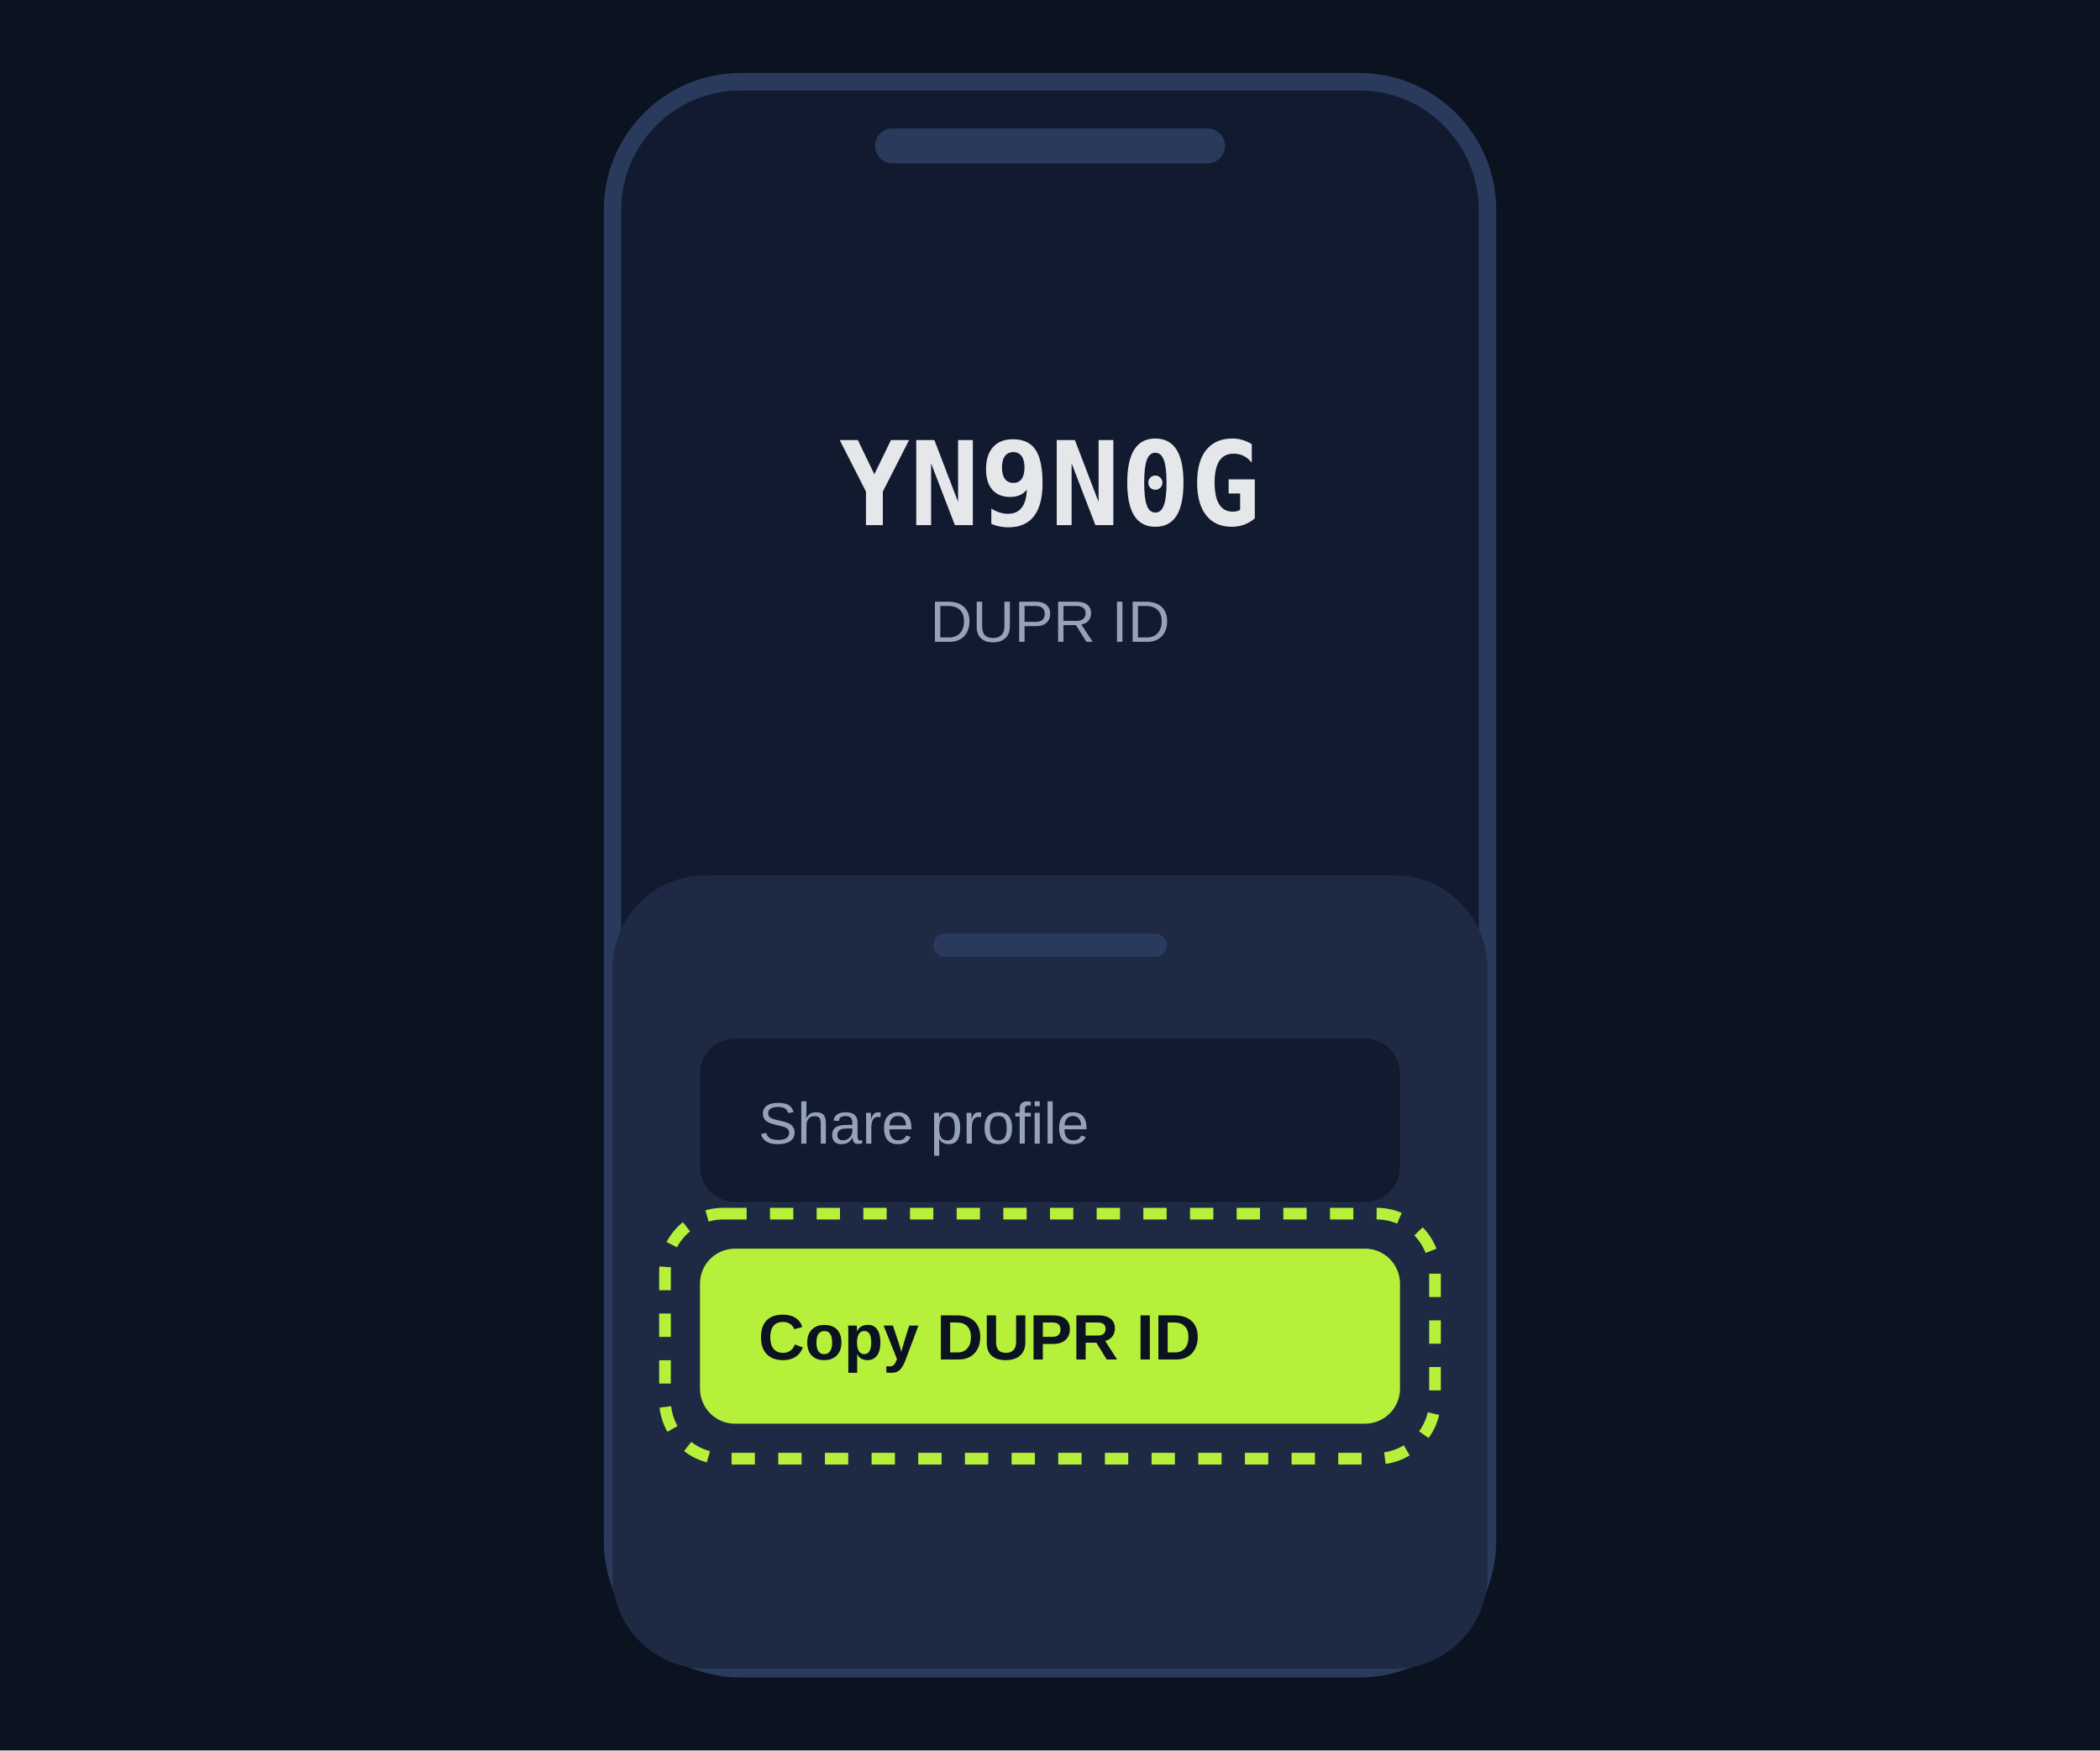
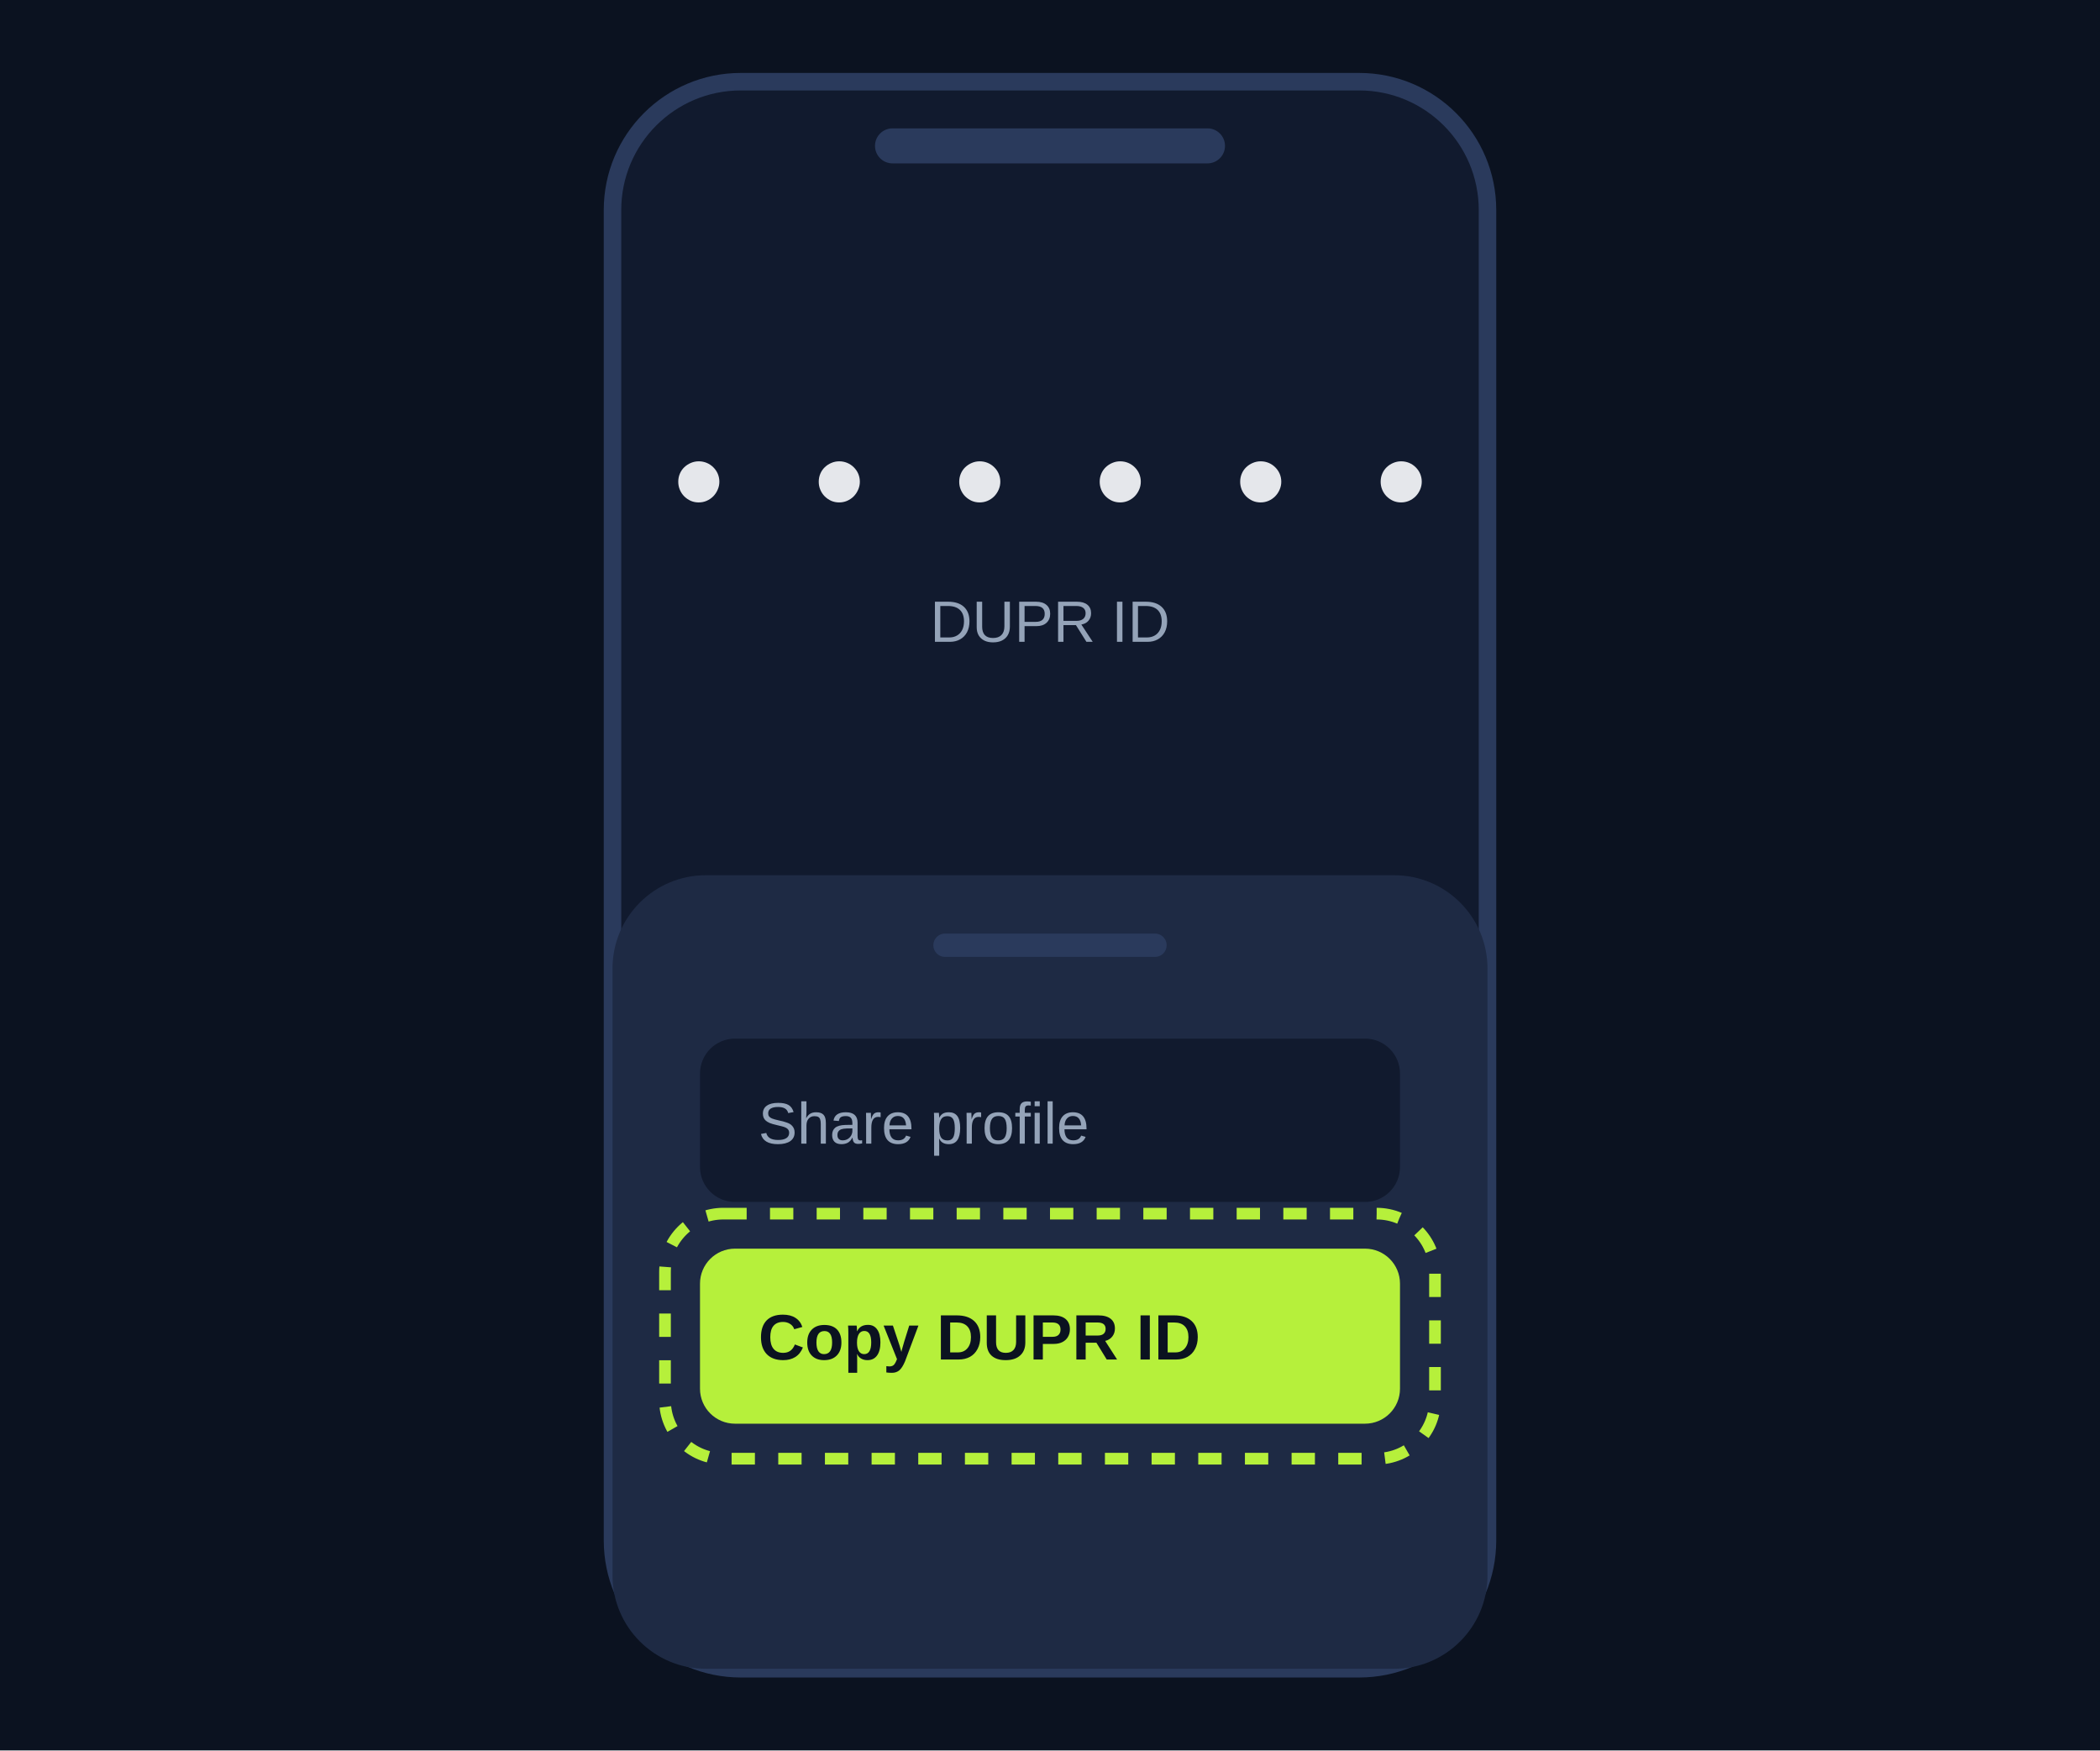
<svg xmlns="http://www.w3.org/2000/svg" viewBox="0 0 360 300" role="img" aria-label="Bước 4: Copy DUPR ID">
  <rect width="360" height="300" fill="#0B1220" />
  <rect x="105" y="14" width="150" height="272" rx="22" fill="#111A2E" stroke="#2A3A5C" stroke-width="3" />
  <rect x="150" y="22" width="60" height="6" rx="3" fill="#2A3A5C" />
  <rect x="105" y="150" width="150" height="136" rx="16" fill="#1E2A44" />
  <rect x="160" y="160" width="40" height="4" rx="2" fill="#2A3A5C" />
  <rect x="120" y="178" width="120" height="28" rx="6" fill="#111A2E" />
  <text x="130" y="196" fill="#94A3B8" font-family="Segoe UI,Arial" font-size="10">Share profile</text>
  <rect x="120" y="214" width="120" height="30" rx="6" fill="#B6F03B" />
  <text x="130" y="233" fill="#0B1220" font-family="Segoe UI,Arial" font-size="11" font-weight="700">Copy DUPR ID</text>
  <circle cx="180" cy="229" r="0" fill="none" />
  <rect x="114" y="208" width="132" height="42" rx="10" fill="none" stroke="#B6F03B" stroke-width="2" stroke-dasharray="4 4" />
-   <text x="180" y="90" fill="#E5E7EB" font-family="Consolas,monospace" font-size="20" font-weight="700" text-anchor="middle">YN9N0G</text>
+   <text x="180" y="90" fill="#E5E7EB" font-family="Consolas,monospace" font-size="20" font-weight="700" text-anchor="middle">• • • • • •</text>
  <text x="180" y="110" fill="#94A3B8" font-family="Segoe UI,Arial" font-size="10" text-anchor="middle">DUPR ID</text>
</svg>
